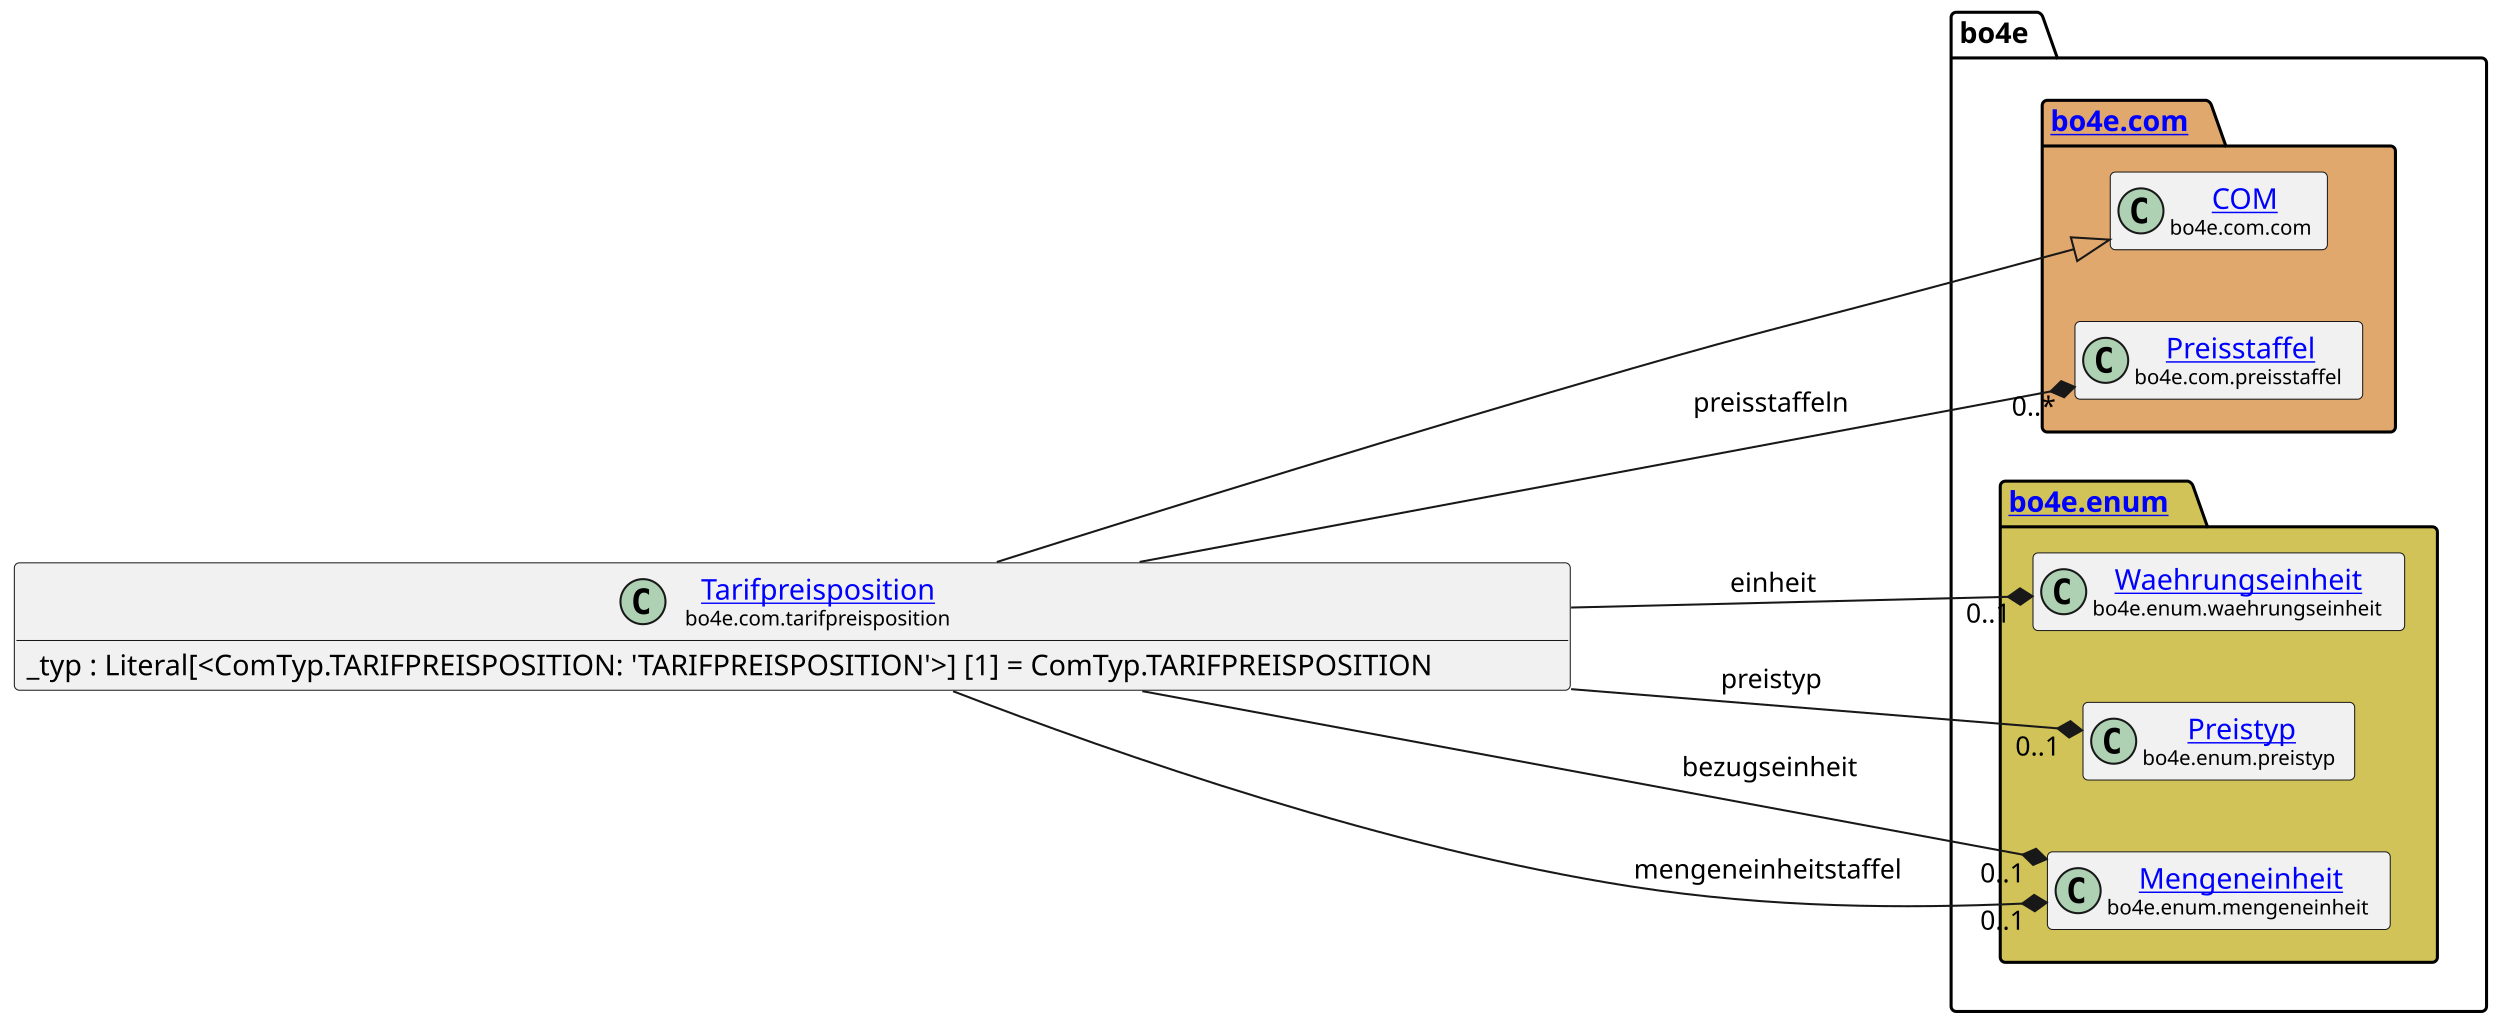
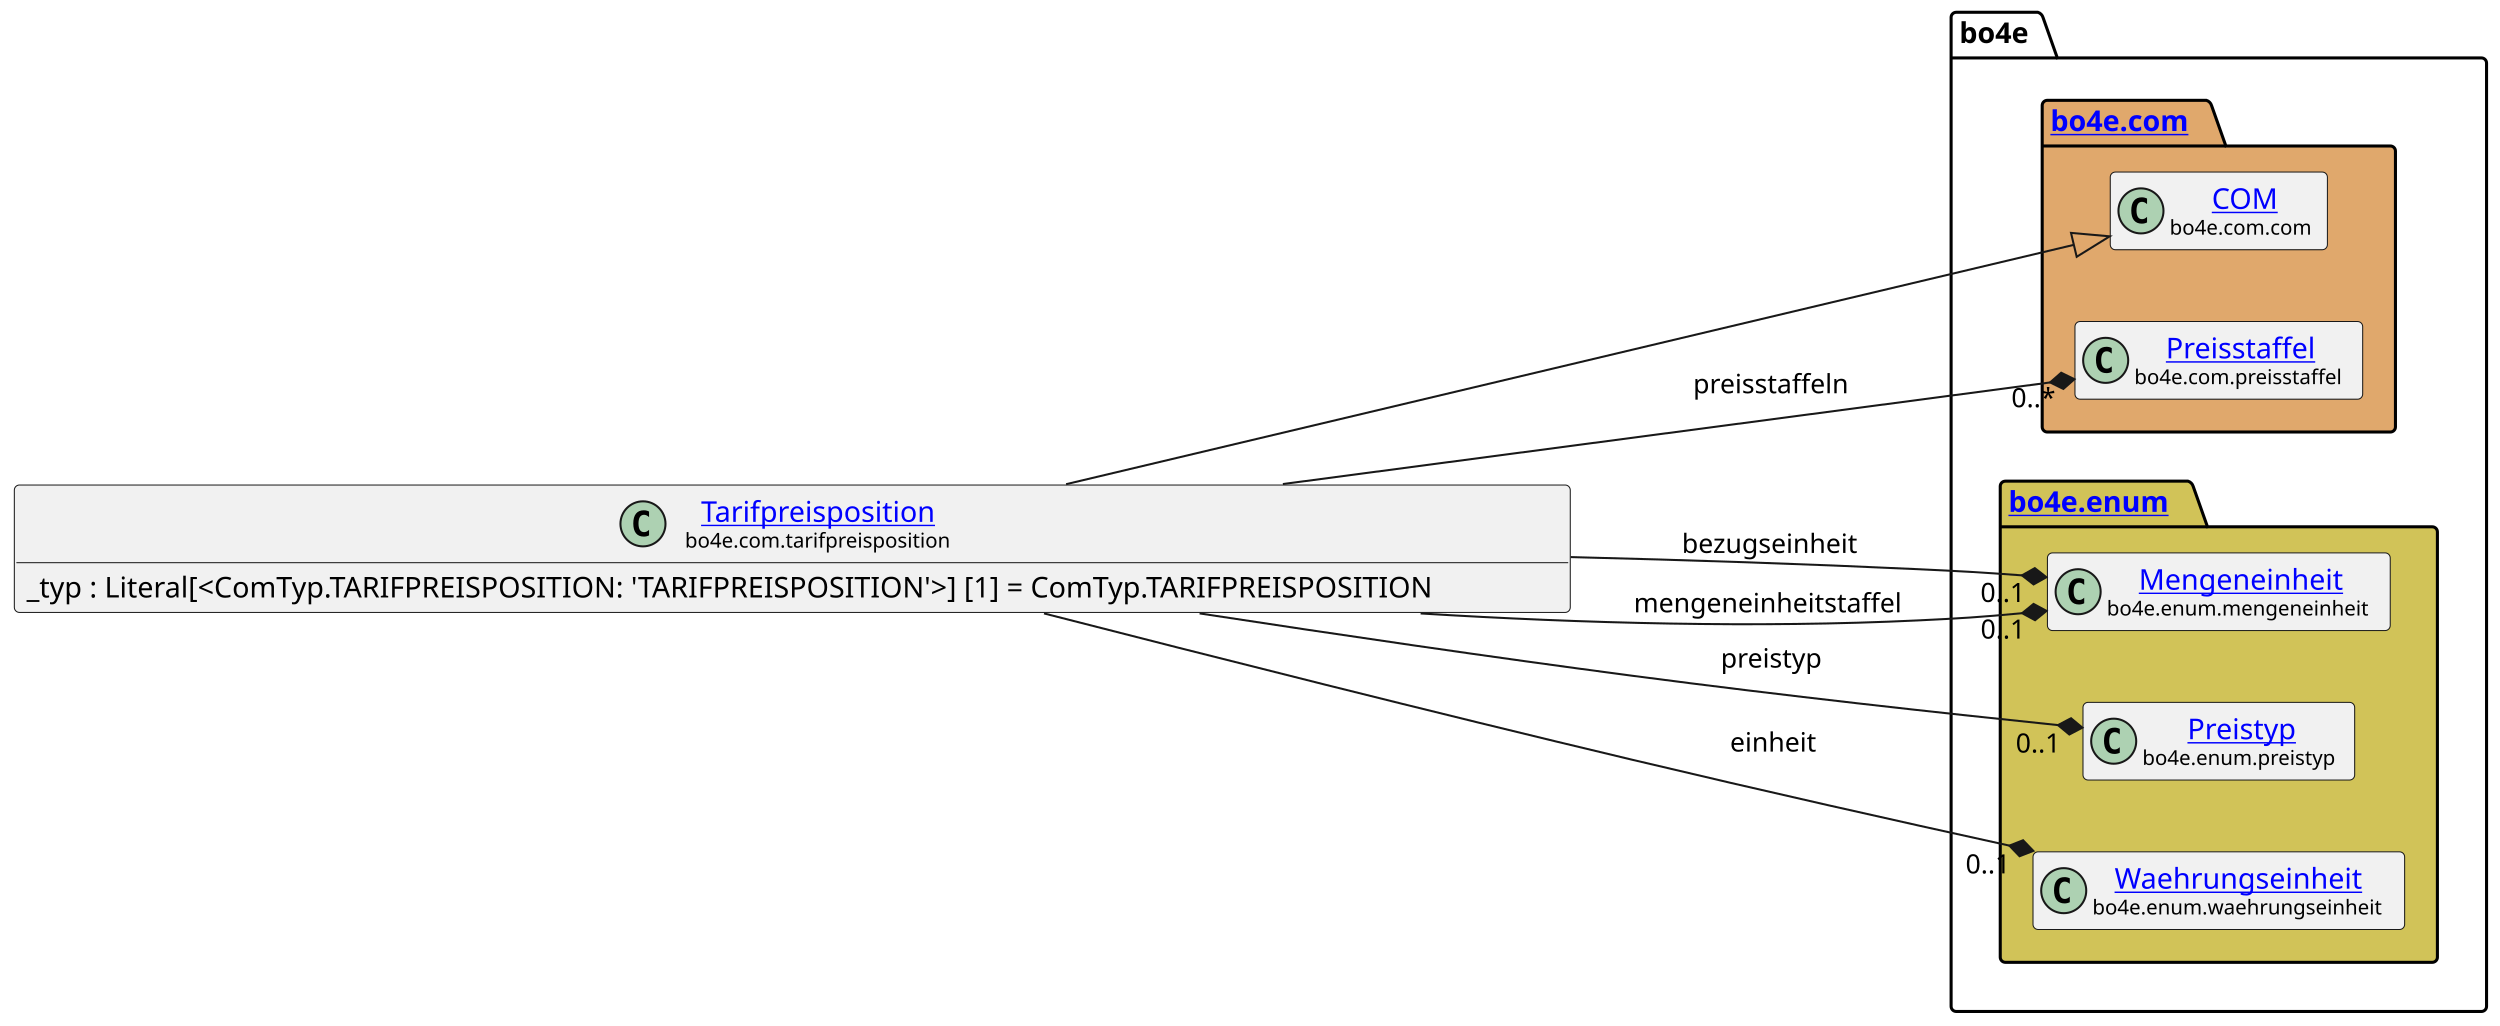
<svg xmlns="http://www.w3.org/2000/svg" xmlns:xlink="http://www.w3.org/1999/xlink" contentStyleType="text/css" data-diagram-type="CLASS" height="501px" preserveAspectRatio="none" style="width:1221px;height:501px;background:#FFFFFF;" version="1.1" viewBox="0 0 1221 501" width="1221px" zoomAndPan="magnify">
  <defs />
  <g>
    <g class="cluster" data-entity="bo4e" data-source-line="8" data-uid="ent0005" id="cluster_bo4e">
      <path d="M955.42,6 L995.296,6 A3.75,3.75 0 0 1 997.796,8.5 L1004.796,28.297 L1211.93,28.297 A2.5,2.5 0 0 1 1214.43,30.797 L1214.43,491.5 A2.5,2.5 0 0 1 1211.93,494 L955.42,494 A2.5,2.5 0 0 1 952.92,491.5 L952.92,8.5 A2.5,2.5 0 0 1 955.42,6" fill="none" style="stroke:#000000;stroke-width:1.5;" />
      <line style="stroke:#000000;stroke-width:1.5;" x1="952.92" x2="1004.796" y1="28.297" y2="28.297" />
      <text fill="#000000" font-family="sans-serif" font-size="14" font-weight="bold" lengthAdjust="spacing" textLength="38.876" x="956.92" y="20.995">bo4e</text>
    </g>
    <g class="cluster" data-entity="com" data-source-line="7" data-uid="ent0003" id="cluster_com">
      <path d="M999.91,49 L1077.609,49 A3.75,3.75 0 0 1 1080.109,51.5 L1087.109,71.297 L1167.44,71.297 A2.5,2.5 0 0 1 1169.94,73.797 L1169.94,208.5 A2.5,2.5 0 0 1 1167.44,211 L999.91,211 A2.5,2.5 0 0 1 997.41,208.5 L997.41,51.5 A2.5,2.5 0 0 1 999.91,49" fill="#E0A86C" style="stroke:#000000;stroke-width:1.5;" />
      <line style="stroke:#000000;stroke-width:1.5;" x1="997.41" x2="1087.109" y1="71.297" y2="71.297" />
      <a href="file:////home/runner/work/BO4E-python/BO4E-python/docs/../.tox/docs/tmp/html/api/bo4e.com.html" target="_top" title="file:////home/runner/work/BO4E-python/BO4E-python/docs/../.tox/docs/tmp/html/api/bo4e.com.html" xlink:actuate="onRequest" xlink:href="file:////home/runner/work/BO4E-python/BO4E-python/docs/../.tox/docs/tmp/html/api/bo4e.com.html" xlink:show="new" xlink:title="file:////home/runner/work/BO4E-python/BO4E-python/docs/../.tox/docs/tmp/html/api/bo4e.com.html" xlink:type="simple">
        <text fill="#0000FF" font-family="sans-serif" font-size="14" font-weight="bold" lengthAdjust="spacing" text-decoration="underline" textLength="76.699" x="1001.41" y="63.995">bo4e.com</text>
      </a>
    </g>
    <g class="cluster" data-entity="enum" data-source-line="11" data-uid="ent0007" id="cluster_enum">
      <path d="M979.42,235 L1068.631,235 A3.75,3.75 0 0 1 1071.131,237.5 L1078.131,257.297 L1187.93,257.297 A2.5,2.5 0 0 1 1190.43,259.797 L1190.43,467.5 A2.5,2.5 0 0 1 1187.93,470 L979.42,470 A2.5,2.5 0 0 1 976.92,467.5 L976.92,237.5 A2.5,2.5 0 0 1 979.42,235" fill="#D1C358" style="stroke:#000000;stroke-width:1.5;" />
      <line style="stroke:#000000;stroke-width:1.5;" x1="976.92" x2="1078.131" y1="257.297" y2="257.297" />
      <a href="file:////home/runner/work/BO4E-python/BO4E-python/docs/../.tox/docs/tmp/html/api/bo4e.enum.html" target="_top" title="file:////home/runner/work/BO4E-python/BO4E-python/docs/../.tox/docs/tmp/html/api/bo4e.enum.html" xlink:actuate="onRequest" xlink:href="file:////home/runner/work/BO4E-python/BO4E-python/docs/../.tox/docs/tmp/html/api/bo4e.enum.html" xlink:show="new" xlink:title="file:////home/runner/work/BO4E-python/BO4E-python/docs/../.tox/docs/tmp/html/api/bo4e.enum.html" xlink:type="simple">
        <text fill="#0000FF" font-family="sans-serif" font-size="14" font-weight="bold" lengthAdjust="spacing" text-decoration="underline" textLength="88.211" x="980.92" y="249.995">bo4e.enum</text>
      </a>
    </g>
    <g class="entity" data-entity="COM" data-source-line="8" data-uid="ent0004" id="entity_COM">
      <rect fill="#F1F1F1" height="37.938" rx="2.5" ry="2.5" style="stroke:#181818;stroke-width:0.5;" width="106.053" x="1030.65" y="84.03" />
      <ellipse cx="1045.65" cy="102.999" fill="#ADD1B2" rx="11" ry="11" style="stroke:#181818;stroke-width:1;" />
      <path d="M1048.619,108.639 Q1048.041,108.936 1047.4,109.077 Q1046.759,109.233 1046.056,109.233 Q1043.556,109.233 1042.228,107.593 Q1040.916,105.936 1040.916,102.811 Q1040.916,99.686 1042.228,98.03 Q1043.556,96.374 1046.056,96.374 Q1046.759,96.374 1047.4,96.53 Q1048.056,96.686 1048.619,96.983 L1048.619,99.702 Q1047.994,99.124 1047.4,98.858 Q1046.806,98.577 1046.181,98.577 Q1044.838,98.577 1044.15,99.655 Q1043.463,100.718 1043.463,102.811 Q1043.463,104.905 1044.15,105.983 Q1044.838,107.046 1046.181,107.046 Q1046.806,107.046 1047.4,106.78 Q1047.994,106.499 1048.619,105.921 L1048.619,108.639 Z " fill="#000000" />
      <a href="file:////home/runner/work/BO4E-python/BO4E-python/docs/../.tox/docs/tmp/html/api/bo4e.com.html#bo4e.com.com.COM" target="_top" title="file:////home/runner/work/BO4E-python/BO4E-python/docs/../.tox/docs/tmp/html/api/bo4e.com.html#bo4e.com.com.COM" xlink:actuate="onRequest" xlink:href="file:////home/runner/work/BO4E-python/BO4E-python/docs/../.tox/docs/tmp/html/api/bo4e.com.html#bo4e.com.com.COM" xlink:show="new" xlink:title="file:////home/runner/work/BO4E-python/BO4E-python/docs/../.tox/docs/tmp/html/api/bo4e.com.html#bo4e.com.com.COM" xlink:type="simple">
        <text fill="#0000FF" font-family="sans-serif" font-size="14" lengthAdjust="spacing" text-decoration="underline" textLength="32.874" x="1080.239" y="102.025">COM</text>
      </a>
      <text fill="#000000" font-family="sans-serif" font-size="10" lengthAdjust="spacing" textLength="74.053" x="1059.65" y="114.609">bo4e.com.com</text>
    </g>
    <g class="entity" data-entity="Preisstaffel" data-source-line="9" data-uid="ent0006" id="entity_Preisstaffel">
      <rect fill="#F1F1F1" height="37.938" rx="2.5" ry="2.5" style="stroke:#181818;stroke-width:0.5;" width="140.525" x="1013.41" y="157.03" />
      <ellipse cx="1028.41" cy="175.999" fill="#ADD1B2" rx="11" ry="11" style="stroke:#181818;stroke-width:1;" />
      <path d="M1031.379,181.639 Q1030.801,181.936 1030.16,182.077 Q1029.519,182.233 1028.816,182.233 Q1026.316,182.233 1024.988,180.593 Q1023.676,178.936 1023.676,175.811 Q1023.676,172.686 1024.988,171.03 Q1026.316,169.374 1028.816,169.374 Q1029.519,169.374 1030.16,169.53 Q1030.816,169.686 1031.379,169.983 L1031.379,172.702 Q1030.754,172.124 1030.16,171.858 Q1029.566,171.577 1028.941,171.577 Q1027.598,171.577 1026.91,172.655 Q1026.223,173.718 1026.223,175.811 Q1026.223,177.905 1026.91,178.983 Q1027.598,180.046 1028.941,180.046 Q1029.566,180.046 1030.16,179.78 Q1030.754,179.499 1031.379,178.921 L1031.379,181.639 Z " fill="#000000" />
      <a href="file:////home/runner/work/BO4E-python/BO4E-python/docs/../.tox/docs/tmp/html/api/bo4e.com.html#bo4e.com.preisstaffel.Preisstaffel" target="_top" title="file:////home/runner/work/BO4E-python/BO4E-python/docs/../.tox/docs/tmp/html/api/bo4e.com.html#bo4e.com.preisstaffel.Preisstaffel" xlink:actuate="onRequest" xlink:href="file:////home/runner/work/BO4E-python/BO4E-python/docs/../.tox/docs/tmp/html/api/bo4e.com.html#bo4e.com.preisstaffel.Preisstaffel" xlink:show="new" xlink:title="file:////home/runner/work/BO4E-python/BO4E-python/docs/../.tox/docs/tmp/html/api/bo4e.com.html#bo4e.com.preisstaffel.Preisstaffel" xlink:type="simple">
        <text fill="#0000FF" font-family="sans-serif" font-size="14" lengthAdjust="spacing" text-decoration="underline" textLength="77.718" x="1057.814" y="175.025">Preisstaffel</text>
      </a>
      <text fill="#000000" font-family="sans-serif" font-size="10" lengthAdjust="spacing" textLength="108.525" x="1042.41" y="187.609">bo4e.com.preisstaffel</text>
    </g>
-     <g class="entity" data-entity="Waehrungseinheit" data-source-line="12" data-uid="ent0008" id="entity_Waehrungseinheit">
-       <rect fill="#F1F1F1" height="37.938" rx="2.5" ry="2.5" style="stroke:#181818;stroke-width:0.5;" width="181.507" x="992.92" y="270.03" />
-       <ellipse cx="1007.92" cy="288.999" fill="#ADD1B2" rx="11" ry="11" style="stroke:#181818;stroke-width:1;" />
-       <path d="M1010.889,294.639 Q1010.311,294.936 1009.67,295.077 Q1009.029,295.233 1008.326,295.233 Q1005.826,295.233 1004.498,293.592 Q1003.186,291.936 1003.186,288.811 Q1003.186,285.686 1004.498,284.03 Q1005.826,282.374 1008.326,282.374 Q1009.029,282.374 1009.67,282.53 Q1010.326,282.686 1010.889,282.983 L1010.889,285.702 Q1010.264,285.124 1009.67,284.858 Q1009.076,284.577 1008.451,284.577 Q1007.107,284.577 1006.42,285.655 Q1005.732,286.717 1005.732,288.811 Q1005.732,290.905 1006.42,291.983 Q1007.107,293.046 1008.451,293.046 Q1009.076,293.046 1009.67,292.78 Q1010.264,292.499 1010.889,291.921 L1010.889,294.639 Z " fill="#000000" />
-       <a href="file:////home/runner/work/BO4E-python/BO4E-python/docs/../.tox/docs/tmp/html/api/bo4e.enum.html#bo4e.enum.waehrungseinheit.Waehrungseinheit" target="_top" title="file:////home/runner/work/BO4E-python/BO4E-python/docs/../.tox/docs/tmp/html/api/bo4e.enum.html#bo4e.enum.waehrungseinheit.Waehrungseinheit" xlink:actuate="onRequest" xlink:href="file:////home/runner/work/BO4E-python/BO4E-python/docs/../.tox/docs/tmp/html/api/bo4e.enum.html#bo4e.enum.waehrungseinheit.Waehrungseinheit" xlink:show="new" xlink:title="file:////home/runner/work/BO4E-python/BO4E-python/docs/../.tox/docs/tmp/html/api/bo4e.enum.html#bo4e.enum.waehrungseinheit.Waehrungseinheit" xlink:type="simple">
-         <text fill="#0000FF" font-family="sans-serif" font-size="14" lengthAdjust="spacing" text-decoration="underline" textLength="127.832" x="1032.757" y="288.025">Waehrungseinheit</text>
+     <g class="entity" data-entity="Mengeneinheit" data-source-line="12" data-uid="ent0008" id="entity_Mengeneinheit">
+       <rect fill="#F1F1F1" height="37.938" rx="2.5" ry="2.5" style="stroke:#181818;stroke-width:0.5;" width="167.435" x="999.96" y="270.03" />
+       <ellipse cx="1014.96" cy="288.999" fill="#ADD1B2" rx="11" ry="11" style="stroke:#181818;stroke-width:1;" />
+       <path d="M1017.929,294.639 Q1017.351,294.936 1016.71,295.077 Q1016.069,295.233 1015.366,295.233 Q1012.866,295.233 1011.538,293.592 Q1010.226,291.936 1010.226,288.811 Q1010.226,285.686 1011.538,284.03 Q1012.866,282.374 1015.366,282.374 Q1016.069,282.374 1016.71,282.53 Q1017.366,282.686 1017.929,282.983 L1017.929,285.702 Q1017.304,285.124 1016.71,284.858 Q1016.116,284.577 1015.491,284.577 Q1014.148,284.577 1013.46,285.655 Q1012.773,286.717 1012.773,288.811 Q1012.773,290.905 1013.46,291.983 Q1014.148,293.046 1015.491,293.046 Q1016.116,293.046 1016.71,292.78 Q1017.304,292.499 1017.929,291.921 L1017.929,294.639 Z " fill="#000000" />
+       <a href="file:////home/runner/work/BO4E-python/BO4E-python/docs/../.tox/docs/tmp/html/api/bo4e.enum.html#bo4e.enum.mengeneinheit.Mengeneinheit" target="_top" title="file:////home/runner/work/BO4E-python/BO4E-python/docs/../.tox/docs/tmp/html/api/bo4e.enum.html#bo4e.enum.mengeneinheit.Mengeneinheit" xlink:actuate="onRequest" xlink:href="file:////home/runner/work/BO4E-python/BO4E-python/docs/../.tox/docs/tmp/html/api/bo4e.enum.html#bo4e.enum.mengeneinheit.Mengeneinheit" xlink:show="new" xlink:title="file:////home/runner/work/BO4E-python/BO4E-python/docs/../.tox/docs/tmp/html/api/bo4e.enum.html#bo4e.enum.mengeneinheit.Mengeneinheit" xlink:type="simple">
+         <text fill="#0000FF" font-family="sans-serif" font-size="14" lengthAdjust="spacing" text-decoration="underline" textLength="104.18" x="1044.587" y="288.025">Mengeneinheit</text>
      </a>
-       <text fill="#000000" font-family="sans-serif" font-size="10" lengthAdjust="spacing" textLength="149.507" x="1021.92" y="300.609">bo4e.enum.waehrungseinheit</text>
+       <text fill="#000000" font-family="sans-serif" font-size="10" lengthAdjust="spacing" textLength="135.435" x="1028.96" y="300.609">bo4e.enum.mengeneinheit</text>
    </g>
    <g class="entity" data-entity="Preistyp" data-source-line="13" data-uid="ent0009" id="entity_Preistyp">
      <rect fill="#F1F1F1" height="37.938" rx="2.5" ry="2.5" style="stroke:#181818;stroke-width:0.5;" width="132.693" x="1017.33" y="343.03" />
      <ellipse cx="1032.33" cy="361.999" fill="#ADD1B2" rx="11" ry="11" style="stroke:#181818;stroke-width:1;" />
      <path d="M1035.299,367.639 Q1034.721,367.936 1034.08,368.077 Q1033.439,368.233 1032.736,368.233 Q1030.236,368.233 1028.908,366.592 Q1027.596,364.936 1027.596,361.811 Q1027.596,358.686 1028.908,357.03 Q1030.236,355.374 1032.736,355.374 Q1033.439,355.374 1034.08,355.53 Q1034.736,355.686 1035.299,355.983 L1035.299,358.702 Q1034.674,358.124 1034.08,357.858 Q1033.486,357.577 1032.861,357.577 Q1031.517,357.577 1030.83,358.655 Q1030.142,359.717 1030.142,361.811 Q1030.142,363.905 1030.83,364.983 Q1031.517,366.046 1032.861,366.046 Q1033.486,366.046 1034.08,365.78 Q1034.674,365.499 1035.299,364.921 L1035.299,367.639 Z " fill="#000000" />
      <a href="file:////home/runner/work/BO4E-python/BO4E-python/docs/../.tox/docs/tmp/html/api/bo4e.enum.html#bo4e.enum.preistyp.Preistyp" target="_top" title="file:////home/runner/work/BO4E-python/BO4E-python/docs/../.tox/docs/tmp/html/api/bo4e.enum.html#bo4e.enum.preistyp.Preistyp" xlink:actuate="onRequest" xlink:href="file:////home/runner/work/BO4E-python/BO4E-python/docs/../.tox/docs/tmp/html/api/bo4e.enum.html#bo4e.enum.preistyp.Preistyp" xlink:show="new" xlink:title="file:////home/runner/work/BO4E-python/BO4E-python/docs/../.tox/docs/tmp/html/api/bo4e.enum.html#bo4e.enum.preistyp.Preistyp" xlink:type="simple">
        <text fill="#0000FF" font-family="sans-serif" font-size="14" lengthAdjust="spacing" text-decoration="underline" textLength="56.656" x="1068.349" y="361.025">Preistyp</text>
      </a>
      <text fill="#000000" font-family="sans-serif" font-size="10" lengthAdjust="spacing" textLength="100.693" x="1046.33" y="373.609">bo4e.enum.preistyp</text>
    </g>
-     <g class="entity" data-entity="Mengeneinheit" data-source-line="14" data-uid="ent0010" id="entity_Mengeneinheit">
-       <rect fill="#F1F1F1" height="37.938" rx="2.5" ry="2.5" style="stroke:#181818;stroke-width:0.5;" width="167.435" x="999.96" y="416.03" />
-       <ellipse cx="1014.96" cy="434.999" fill="#ADD1B2" rx="11" ry="11" style="stroke:#181818;stroke-width:1;" />
-       <path d="M1017.929,440.639 Q1017.351,440.936 1016.71,441.077 Q1016.069,441.233 1015.366,441.233 Q1012.866,441.233 1011.538,439.592 Q1010.226,437.936 1010.226,434.811 Q1010.226,431.686 1011.538,430.03 Q1012.866,428.374 1015.366,428.374 Q1016.069,428.374 1016.71,428.53 Q1017.366,428.686 1017.929,428.983 L1017.929,431.702 Q1017.304,431.124 1016.71,430.858 Q1016.116,430.577 1015.491,430.577 Q1014.148,430.577 1013.46,431.655 Q1012.773,432.717 1012.773,434.811 Q1012.773,436.905 1013.46,437.983 Q1014.148,439.046 1015.491,439.046 Q1016.116,439.046 1016.71,438.78 Q1017.304,438.499 1017.929,437.921 L1017.929,440.639 Z " fill="#000000" />
-       <a href="file:////home/runner/work/BO4E-python/BO4E-python/docs/../.tox/docs/tmp/html/api/bo4e.enum.html#bo4e.enum.mengeneinheit.Mengeneinheit" target="_top" title="file:////home/runner/work/BO4E-python/BO4E-python/docs/../.tox/docs/tmp/html/api/bo4e.enum.html#bo4e.enum.mengeneinheit.Mengeneinheit" xlink:actuate="onRequest" xlink:href="file:////home/runner/work/BO4E-python/BO4E-python/docs/../.tox/docs/tmp/html/api/bo4e.enum.html#bo4e.enum.mengeneinheit.Mengeneinheit" xlink:show="new" xlink:title="file:////home/runner/work/BO4E-python/BO4E-python/docs/../.tox/docs/tmp/html/api/bo4e.enum.html#bo4e.enum.mengeneinheit.Mengeneinheit" xlink:type="simple">
-         <text fill="#0000FF" font-family="sans-serif" font-size="14" lengthAdjust="spacing" text-decoration="underline" textLength="104.18" x="1044.587" y="434.025">Mengeneinheit</text>
+     <g class="entity" data-entity="Waehrungseinheit" data-source-line="14" data-uid="ent0010" id="entity_Waehrungseinheit">
+       <rect fill="#F1F1F1" height="37.938" rx="2.5" ry="2.5" style="stroke:#181818;stroke-width:0.5;" width="181.507" x="992.92" y="416.03" />
+       <ellipse cx="1007.92" cy="434.999" fill="#ADD1B2" rx="11" ry="11" style="stroke:#181818;stroke-width:1;" />
+       <path d="M1010.889,440.639 Q1010.311,440.936 1009.67,441.077 Q1009.029,441.233 1008.326,441.233 Q1005.826,441.233 1004.498,439.592 Q1003.186,437.936 1003.186,434.811 Q1003.186,431.686 1004.498,430.03 Q1005.826,428.374 1008.326,428.374 Q1009.029,428.374 1009.67,428.53 Q1010.326,428.686 1010.889,428.983 L1010.889,431.702 Q1010.264,431.124 1009.67,430.858 Q1009.076,430.577 1008.451,430.577 Q1007.107,430.577 1006.42,431.655 Q1005.732,432.717 1005.732,434.811 Q1005.732,436.905 1006.42,437.983 Q1007.107,439.046 1008.451,439.046 Q1009.076,439.046 1009.67,438.78 Q1010.264,438.499 1010.889,437.921 L1010.889,440.639 Z " fill="#000000" />
+       <a href="file:////home/runner/work/BO4E-python/BO4E-python/docs/../.tox/docs/tmp/html/api/bo4e.enum.html#bo4e.enum.waehrungseinheit.Waehrungseinheit" target="_top" title="file:////home/runner/work/BO4E-python/BO4E-python/docs/../.tox/docs/tmp/html/api/bo4e.enum.html#bo4e.enum.waehrungseinheit.Waehrungseinheit" xlink:actuate="onRequest" xlink:href="file:////home/runner/work/BO4E-python/BO4E-python/docs/../.tox/docs/tmp/html/api/bo4e.enum.html#bo4e.enum.waehrungseinheit.Waehrungseinheit" xlink:show="new" xlink:title="file:////home/runner/work/BO4E-python/BO4E-python/docs/../.tox/docs/tmp/html/api/bo4e.enum.html#bo4e.enum.waehrungseinheit.Waehrungseinheit" xlink:type="simple">
+         <text fill="#0000FF" font-family="sans-serif" font-size="14" lengthAdjust="spacing" text-decoration="underline" textLength="127.832" x="1032.757" y="434.025">Waehrungseinheit</text>
      </a>
-       <text fill="#000000" font-family="sans-serif" font-size="10" lengthAdjust="spacing" textLength="135.435" x="1028.96" y="446.609">bo4e.enum.mengeneinheit</text>
+       <text fill="#000000" font-family="sans-serif" font-size="10" lengthAdjust="spacing" textLength="149.507" x="1021.92" y="446.609">bo4e.enum.waehrungseinheit</text>
    </g>
    <g class="entity" data-entity="Tarifpreisposition" data-source-line="3" data-uid="ent0002" id="entity_Tarifpreisposition">
-       <rect fill="#F1F1F1" height="62.234" rx="2.5" ry="2.5" style="stroke:#181818;stroke-width:0.5;" width="759.92" x="7" y="274.88" />
-       <ellipse cx="314.028" cy="293.849" fill="#ADD1B2" rx="11" ry="11" style="stroke:#181818;stroke-width:1;" />
-       <path d="M316.997,299.489 Q316.419,299.786 315.778,299.927 Q315.138,300.083 314.435,300.083 Q311.935,300.083 310.606,298.442 Q309.294,296.786 309.294,293.661 Q309.294,290.536 310.606,288.88 Q311.935,287.224 314.435,287.224 Q315.138,287.224 315.778,287.38 Q316.435,287.536 316.997,287.833 L316.997,290.552 Q316.372,289.974 315.778,289.708 Q315.185,289.427 314.56,289.427 Q313.216,289.427 312.528,290.505 Q311.841,291.567 311.841,293.661 Q311.841,295.755 312.528,296.833 Q313.216,297.896 314.56,297.896 Q315.185,297.896 315.778,297.63 Q316.372,297.349 316.997,296.771 L316.997,299.489 Z " fill="#000000" />
+       <rect fill="#F1F1F1" height="62.234" rx="2.5" ry="2.5" style="stroke:#181818;stroke-width:0.5;" width="759.92" x="7" y="236.88" />
+       <ellipse cx="314.028" cy="255.849" fill="#ADD1B2" rx="11" ry="11" style="stroke:#181818;stroke-width:1;" />
+       <path d="M316.997,261.489 Q316.419,261.786 315.778,261.927 Q315.138,262.083 314.435,262.083 Q311.935,262.083 310.606,260.442 Q309.294,258.786 309.294,255.661 Q309.294,252.536 310.606,250.88 Q311.935,249.224 314.435,249.224 Q315.138,249.224 315.778,249.38 Q316.435,249.536 316.997,249.833 L316.997,252.552 Q316.372,251.974 315.778,251.708 Q315.185,251.427 314.56,251.427 Q313.216,251.427 312.528,252.505 Q311.841,253.567 311.841,255.661 Q311.841,257.755 312.528,258.833 Q313.216,259.896 314.56,259.896 Q315.185,259.896 315.778,259.63 Q316.372,259.349 316.997,258.771 L316.997,261.489 Z " fill="#000000" />
      <a href="file:////home/runner/work/BO4E-python/BO4E-python/docs/../.tox/docs/tmp/html/api/bo4e.com.html#bo4e.com.tarifpreisposition.Tarifpreisposition" target="_top" title="file:////home/runner/work/BO4E-python/BO4E-python/docs/../.tox/docs/tmp/html/api/bo4e.com.html#bo4e.com.tarifpreisposition.Tarifpreisposition" xlink:actuate="onRequest" xlink:href="file:////home/runner/work/BO4E-python/BO4E-python/docs/../.tox/docs/tmp/html/api/bo4e.com.html#bo4e.com.tarifpreisposition.Tarifpreisposition" xlink:show="new" xlink:title="file:////home/runner/work/BO4E-python/BO4E-python/docs/../.tox/docs/tmp/html/api/bo4e.com.html#bo4e.com.tarifpreisposition.Tarifpreisposition" xlink:type="simple">
-         <text fill="#0000FF" font-family="sans-serif" font-size="14" lengthAdjust="spacing" text-decoration="underline" textLength="121.598" x="342.411" y="292.875">Tarifpreisposition</text>
+         <text fill="#0000FF" font-family="sans-serif" font-size="14" lengthAdjust="spacing" text-decoration="underline" textLength="121.598" x="342.411" y="254.875">Tarifpreisposition</text>
      </a>
-       <text fill="#000000" font-family="sans-serif" font-size="10" lengthAdjust="spacing" textLength="137.363" x="334.528" y="305.459">bo4e.com.tarifpreisposition</text>
-       <line style="stroke:#181818;stroke-width:0.5;" x1="8" x2="765.92" y1="312.817" y2="312.817" />
-       <text fill="#000000" font-family="sans-serif" font-size="14" lengthAdjust="spacing" textLength="747.92" x="13" y="329.813">_typ : Literal[&lt;ComTyp.TARIFPREISPOSITION: 'TARIFPREISPOSITION'&gt;] [1] = ComTyp.TARIFPREISPOSITION</text>
+       <text fill="#000000" font-family="sans-serif" font-size="10" lengthAdjust="spacing" textLength="137.363" x="334.528" y="267.459">bo4e.com.tarifpreisposition</text>
+       <line style="stroke:#181818;stroke-width:0.5;" x1="8" x2="765.92" y1="274.817" y2="274.817" />
+       <text fill="#000000" font-family="sans-serif" font-size="14" lengthAdjust="spacing" textLength="747.92" x="13" y="291.813">_typ : Literal[&lt;ComTyp.TARIFPREISPOSITION: 'TARIFPREISPOSITION'&gt;] [1] = ComTyp.TARIFPREISPOSITION</text>
    </g>
    <g class="link" data-entity-1="Tarifpreisposition" data-entity-2="COM" data-source-line="17" data-uid="lnk11" id="link_Tarifpreisposition_COM">
-       <path codeLine="17" d="M486.84,274.48 C569.48,248.38 690.58,210.74 796.92,180 C862.38,161.08 879.13,157.73 944.92,140 C973.13,132.4 987.224,128.602 1012.954,121.702" fill="none" id="Tarifpreisposition-to-COM" style="stroke:#181818;stroke-width:1;" />
-       <polygon fill="none" points="1030.34,117.04,1011.4,115.907,1014.508,127.498,1030.34,117.04" style="stroke:#181818;stroke-width:1;" />
+       <path codeLine="17" d="M520.68,236.48 C675.26,199.76 905.597,145.06 1012.867,119.58" fill="none" id="Tarifpreisposition-to-COM" style="stroke:#181818;stroke-width:1;" />
+       <polygon fill="none" points="1030.38,115.42,1011.481,113.742,1014.254,125.417,1030.38,115.42" style="stroke:#181818;stroke-width:1;" />
    </g>
    <g class="link" data-entity-1="Tarifpreisposition" data-entity-2="Preistyp" data-source-line="18" data-uid="lnk12" id="link_Tarifpreisposition_Preistyp">
-       <path codeLine="18" d="M767.33,336.58 C863.9,344.37 945.179,350.917 1004.899,355.727" fill="none" id="Tarifpreisposition-to-Preistyp" style="stroke:#181818;stroke-width:1;" />
-       <polygon fill="#181818" points="1016.86,356.69,1011.201,352.221,1004.899,355.727,1010.558,360.195,1016.86,356.69" style="stroke:#181818;stroke-width:1;" />
-       <text fill="#000000" font-family="sans-serif" font-size="13" lengthAdjust="spacing" textLength="53.022" x="840.42" y="336.067">preistyp</text>
-       <text fill="#000000" font-family="sans-serif" font-size="13" lengthAdjust="spacing" textLength="24.807" x="984.284" y="369.004">0..1</text>
+       <path codeLine="18" d="M585.87,299.59 C652.81,309.85 728.04,320.93 796.92,330 C872.27,339.93 947.134,348.12 1005.104,354.14" fill="none" id="Tarifpreisposition-to-Preistyp" style="stroke:#181818;stroke-width:1;" />
+       <polygon fill="#181818" points="1017.04,355.38,1011.485,350.782,1005.104,354.14,1010.659,358.739,1017.04,355.38" style="stroke:#181818;stroke-width:1;" />
+       <text fill="#000000" font-family="sans-serif" font-size="13" lengthAdjust="spacing" textLength="53.022" x="840.42" y="326.067">preistyp</text>
+       <text fill="#000000" font-family="sans-serif" font-size="13" lengthAdjust="spacing" textLength="24.807" x="984.483" y="367.55">0..1</text>
    </g>
    <g class="link" data-entity-1="Tarifpreisposition" data-entity-2="Waehrungseinheit" data-source-line="19" data-uid="lnk13" id="link_Tarifpreisposition_Waehrungseinheit">
-       <path codeLine="19" d="M767.33,296.72 C851.69,294.65 921.514,292.944 980.664,291.494" fill="none" id="Tarifpreisposition-to-Waehrungseinheit" style="stroke:#181818;stroke-width:1;" />
-       <polygon fill="#181818" points="992.66,291.2,986.564,287.348,980.664,291.494,986.76,295.346,992.66,291.2" style="stroke:#181818;stroke-width:1;" />
-       <text fill="#000000" font-family="sans-serif" font-size="13" lengthAdjust="spacing" textLength="44.795" x="844.92" y="289.067">einheit</text>
-       <text fill="#000000" font-family="sans-serif" font-size="13" lengthAdjust="spacing" textLength="24.807" x="960.163" y="304.076">0..1</text>
+       <path codeLine="19" d="M509.89,299.6 C591.08,320.43 700.23,348 796.92,371 C862.45,386.59 924.979,400.616 981.359,412.996" fill="none" id="Tarifpreisposition-to-Waehrungseinheit" style="stroke:#181818;stroke-width:1;" />
+       <polygon fill="#181818" points="993.08,415.57,988.077,410.376,981.359,412.996,986.362,418.19,993.08,415.57" style="stroke:#181818;stroke-width:1;" />
+       <text fill="#000000" font-family="sans-serif" font-size="13" lengthAdjust="spacing" textLength="44.795" x="844.92" y="367.067">einheit</text>
+       <text fill="#000000" font-family="sans-serif" font-size="13" lengthAdjust="spacing" textLength="24.807" x="959.979" y="426.58">0..1</text>
    </g>
    <g class="link" data-entity-1="Tarifpreisposition" data-entity-2="Mengeneinheit" data-source-line="20" data-uid="lnk14" id="link_Tarifpreisposition_Mengeneinheit">
-       <path codeLine="20" d="M557.91,337.56 C698.1,363.59 879.192,397.219 987.812,417.389" fill="none" id="Tarifpreisposition-to-Mengeneinheit" style="stroke:#181818;stroke-width:1;" />
-       <polygon fill="#181818" points="999.61,419.58,994.441,414.552,987.812,417.389,992.981,422.417,999.61,419.58" style="stroke:#181818;stroke-width:1;" />
-       <text fill="#000000" font-family="sans-serif" font-size="13" lengthAdjust="spacing" textLength="91.133" x="821.42" y="379.067">bezugseinheit</text>
-       <text fill="#000000" font-family="sans-serif" font-size="13" lengthAdjust="spacing" textLength="24.807" x="967.09" y="430.947">0..1</text>
+       <path codeLine="20" d="M767.15,272.08 C824.07,273.51 882.05,275.43 936.92,278 C957.2,278.95 967.073,279.49 987.513,281.01" fill="none" id="Tarifpreisposition-to-Mengeneinheit" style="stroke:#181818;stroke-width:1;" />
+       <polygon fill="#181818" points="999.48,281.9,993.793,277.466,987.513,281.01,993.2,285.444,999.48,281.9" style="stroke:#181818;stroke-width:1;" />
+       <text fill="#000000" font-family="sans-serif" font-size="13" lengthAdjust="spacing" textLength="91.133" x="821.42" y="270.067">bezugseinheit</text>
+       <text fill="#000000" font-family="sans-serif" font-size="13" lengthAdjust="spacing" textLength="24.807" x="967.248" y="294.007">0..1</text>
    </g>
    <g class="link" data-entity-1="Tarifpreisposition" data-entity-2="Mengeneinheit" data-source-line="21" data-uid="lnk15" id="link_Tarifpreisposition_Mengeneinheit">
-       <path codeLine="21" d="M465.5,337.61 C546.57,368.85 678.28,414.58 796.92,433 C864.57,443.51 930.331,443.785 987.641,441.325" fill="none" id="Tarifpreisposition-to-Mengeneinheit-1" style="stroke:#181818;stroke-width:1;" />
-       <polygon fill="#181818" points="999.63,440.81,993.464,437.071,987.641,441.325,993.807,445.064,999.63,440.81" style="stroke:#181818;stroke-width:1;" />
-       <text fill="#000000" font-family="sans-serif" font-size="13" lengthAdjust="spacing" textLength="138.785" x="797.92" y="429.067">mengeneinheitstaffel</text>
-       <text fill="#000000" font-family="sans-serif" font-size="13" lengthAdjust="spacing" textLength="24.807" x="967.112" y="454.068">0..1</text>
+       <path codeLine="21" d="M693.83,299.61 C772.98,304.47 858.1,306.78 936.92,303 C957.23,302.03 967.133,301.412 987.582,299.492" fill="none" id="Tarifpreisposition-to-Mengeneinheit-1" style="stroke:#181818;stroke-width:1;" />
+       <polygon fill="#181818" points="999.53,298.37,993.182,294.948,987.582,299.492,993.93,302.913,999.53,298.37" style="stroke:#181818;stroke-width:1;" />
+       <text fill="#000000" font-family="sans-serif" font-size="13" lengthAdjust="spacing" textLength="138.785" x="797.92" y="299.067">mengeneinheitstaffel</text>
+       <text fill="#000000" font-family="sans-serif" font-size="13" lengthAdjust="spacing" textLength="24.807" x="967.302" y="311.892">0..1</text>
    </g>
    <g class="link" data-entity-1="Tarifpreisposition" data-entity-2="Preisstaffel" data-source-line="22" data-uid="lnk16" id="link_Tarifpreisposition_Preisstaffel">
-       <path codeLine="22" d="M556.57,274.45 C702.96,247.06 895.755,210.978 1001.495,191.188" fill="none" id="Tarifpreisposition-to-Preisstaffel" style="stroke:#181818;stroke-width:1;" />
-       <polygon fill="#181818" points="1013.29,188.98,1006.657,186.152,1001.495,191.188,1008.128,194.016,1013.29,188.98" style="stroke:#181818;stroke-width:1;" />
-       <text fill="#000000" font-family="sans-serif" font-size="13" lengthAdjust="spacing" textLength="80.818" x="826.92" y="201.067">preisstaffeln</text>
-       <text fill="#000000" font-family="sans-serif" font-size="13" lengthAdjust="spacing" textLength="23.036" x="982.487" y="203.005">0..*</text>
+       <path codeLine="22" d="M626.55,236.4 C762.6,218.39 911.514,198.665 1001.264,186.785" fill="none" id="Tarifpreisposition-to-Preisstaffel" style="stroke:#181818;stroke-width:1;" />
+       <polygon fill="#181818" points="1013.16,185.21,1006.687,182.032,1001.264,186.785,1007.737,189.963,1013.16,185.21" style="stroke:#181818;stroke-width:1;" />
+       <text fill="#000000" font-family="sans-serif" font-size="13" lengthAdjust="spacing" textLength="80.818" x="826.92" y="192.067">preisstaffeln</text>
+       <text fill="#000000" font-family="sans-serif" font-size="13" lengthAdjust="spacing" textLength="23.036" x="982.345" y="198.876">0..*</text>
    </g>
  </g>
</svg>
